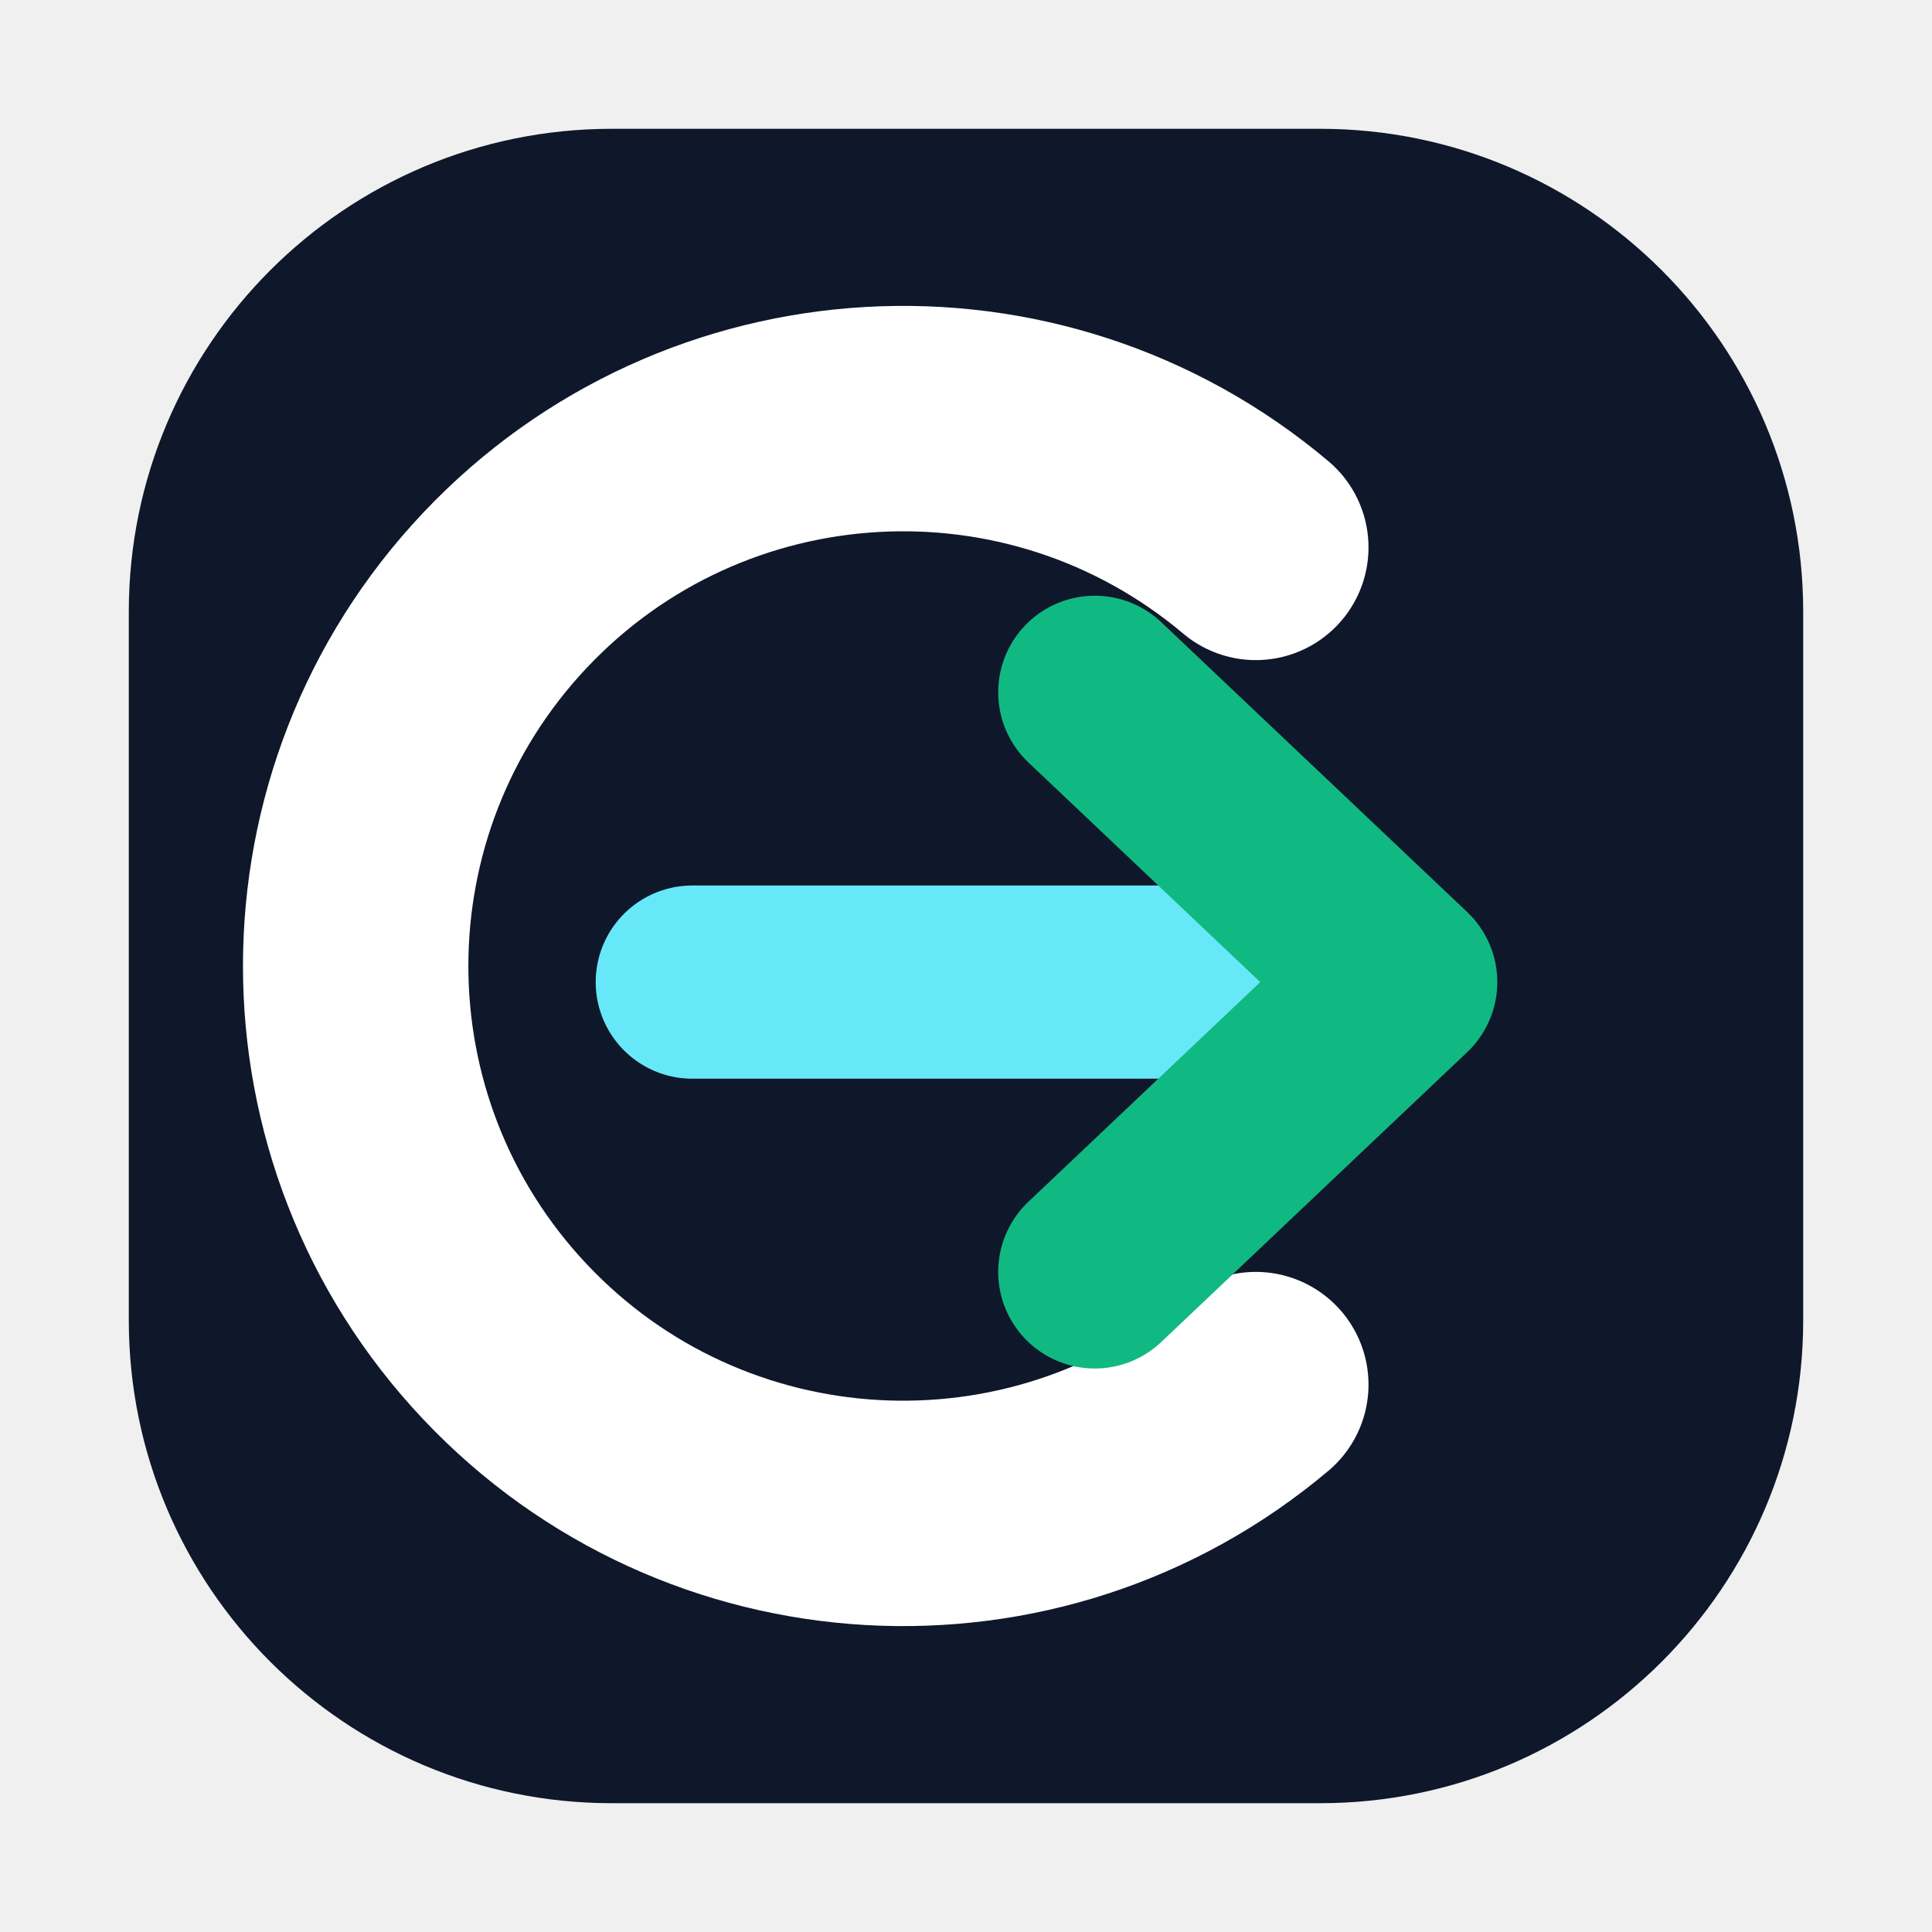
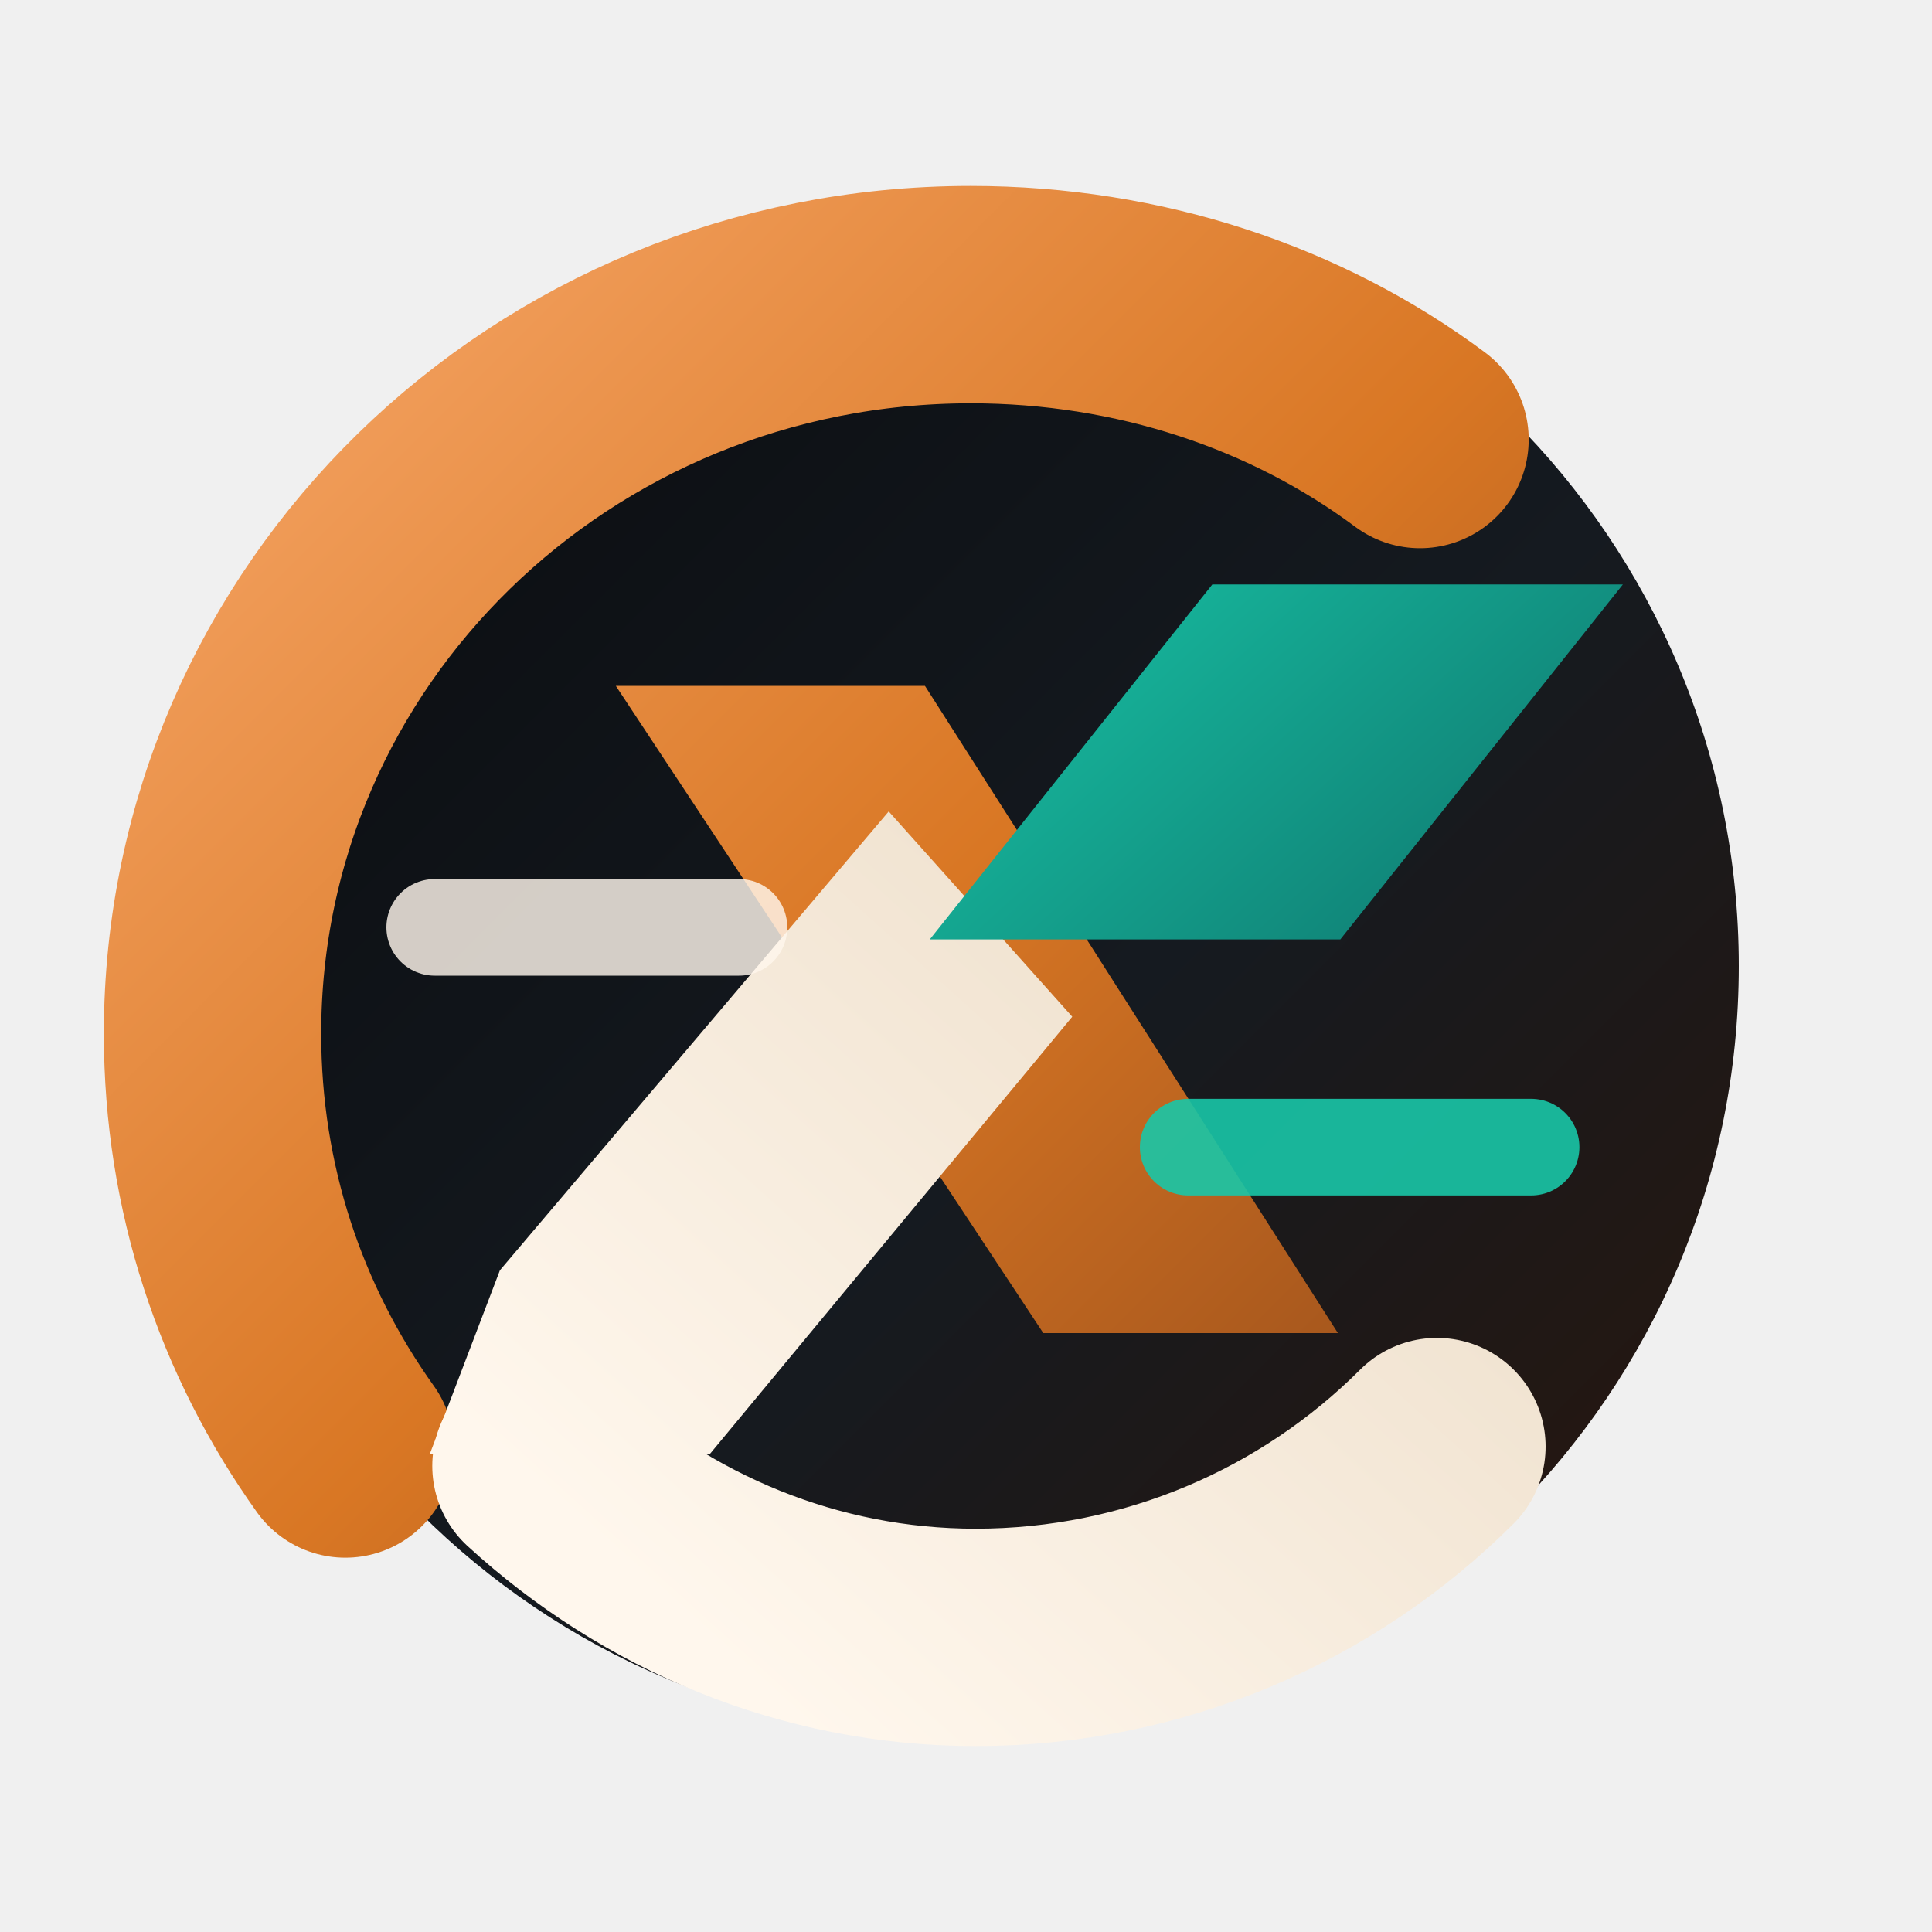
- <svg xmlns="http://www.w3.org/2000/svg" viewBox="0 0 120 120" aria-label="Churvox">
+ <svg xmlns="http://www.w3.org/2000/svg" width="512" height="512" viewBox="0 0 80 80" fill="none">
  <defs>
-     <linearGradient id="g" x1="12" y1="10" x2="108" y2="110">
-       <stop offset="0" stop-color="#0F172A" />
-       <stop offset=".52" stop-color="#1D4ED8" />
-       <stop offset="1" stop-color="#06B6D4" />
+     <linearGradient id="core" x1="8" y1="8" x2="72" y2="72" gradientUnits="userSpaceOnUse">
+       <stop stop-color="#080A0D" />
+       <stop offset="0.56" stop-color="#151A20" />
+       <stop offset="1" stop-color="#2A160C" />
+     </linearGradient>
+     <linearGradient id="copper" x1="12" y1="12" x2="66" y2="66" gradientUnits="userSpaceOnUse">
+       <stop stop-color="#F4A261" />
+       <stop offset="0.48" stop-color="#D97724" />
+       <stop offset="1" stop-color="#8A4519" />
+     </linearGradient>
+     <linearGradient id="cream" x1="18" y1="58" x2="54" y2="18" gradientUnits="userSpaceOnUse">
+       <stop stop-color="#FFF7ED" />
+       <stop offset="1" stop-color="#E7D6BE" />
+     </linearGradient>
+     <linearGradient id="teal" x1="44" y1="18" x2="64" y2="40" gradientUnits="userSpaceOnUse">
+       <stop stop-color="#18C6A7" />
+       <stop offset="1" stop-color="#0F766E" />
    </linearGradient>
  </defs>
-   <rect x="8" y="8" width="104" height="104" rx="30" fill="url(#g)" />
-   <path d="M78 34a34 34 0 1 0 0 52" fill="none" stroke="#FFFFFF" stroke-width="14" stroke-linecap="round" />
-   <path d="M43 61h42" stroke="#67E8F9" stroke-width="12" stroke-linecap="round" />
-   <path d="M68 43l19 18-19 18" fill="none" stroke="#10B981" stroke-width="12" stroke-linecap="round" stroke-linejoin="round" />
+   <circle cx="40" cy="40" r="32" fill="url(#core)" />
+   <path d="M58.8 18.2C53.7 14.4 47.2 12.2 40.2 12.2C22.8 12.2 8.8 25.9 8.8 42.8C8.8 49.2 10.8 55.1 14.3 60" stroke="url(#copper)" stroke-width="9" stroke-linecap="round" />
+   <path d="M22.4 60.7C27.2 65.1 33.5 67.8 40.4 67.8C47.8 67.8 54.6 64.8 59.5 59.9" stroke="url(#cream)" stroke-width="9" stroke-linecap="round" />
+   <path d="M25.5 28.4H38.3L55.4 55.2H43.2L25.5 28.4Z" fill="url(#copper)" />
+   <path d="M20.7 52.6L36.8 33.6L44.4 42.1L29.4 60.2H17.8L20.7 52.6Z" fill="url(#cream)" />
+   <path d="M50.2 24.2H67.2L55.5 38.9H38.5L50.2 24.2Z" fill="url(#teal)" />
+   <path d="M18 38.4H30.6" stroke="#FFF7ED" stroke-width="4" stroke-linecap="round" opacity="0.82" />
+   <path d="M49.2 47.5H63.4" stroke="#18C6A7" stroke-width="4" stroke-linecap="round" opacity="0.9" />
</svg>
